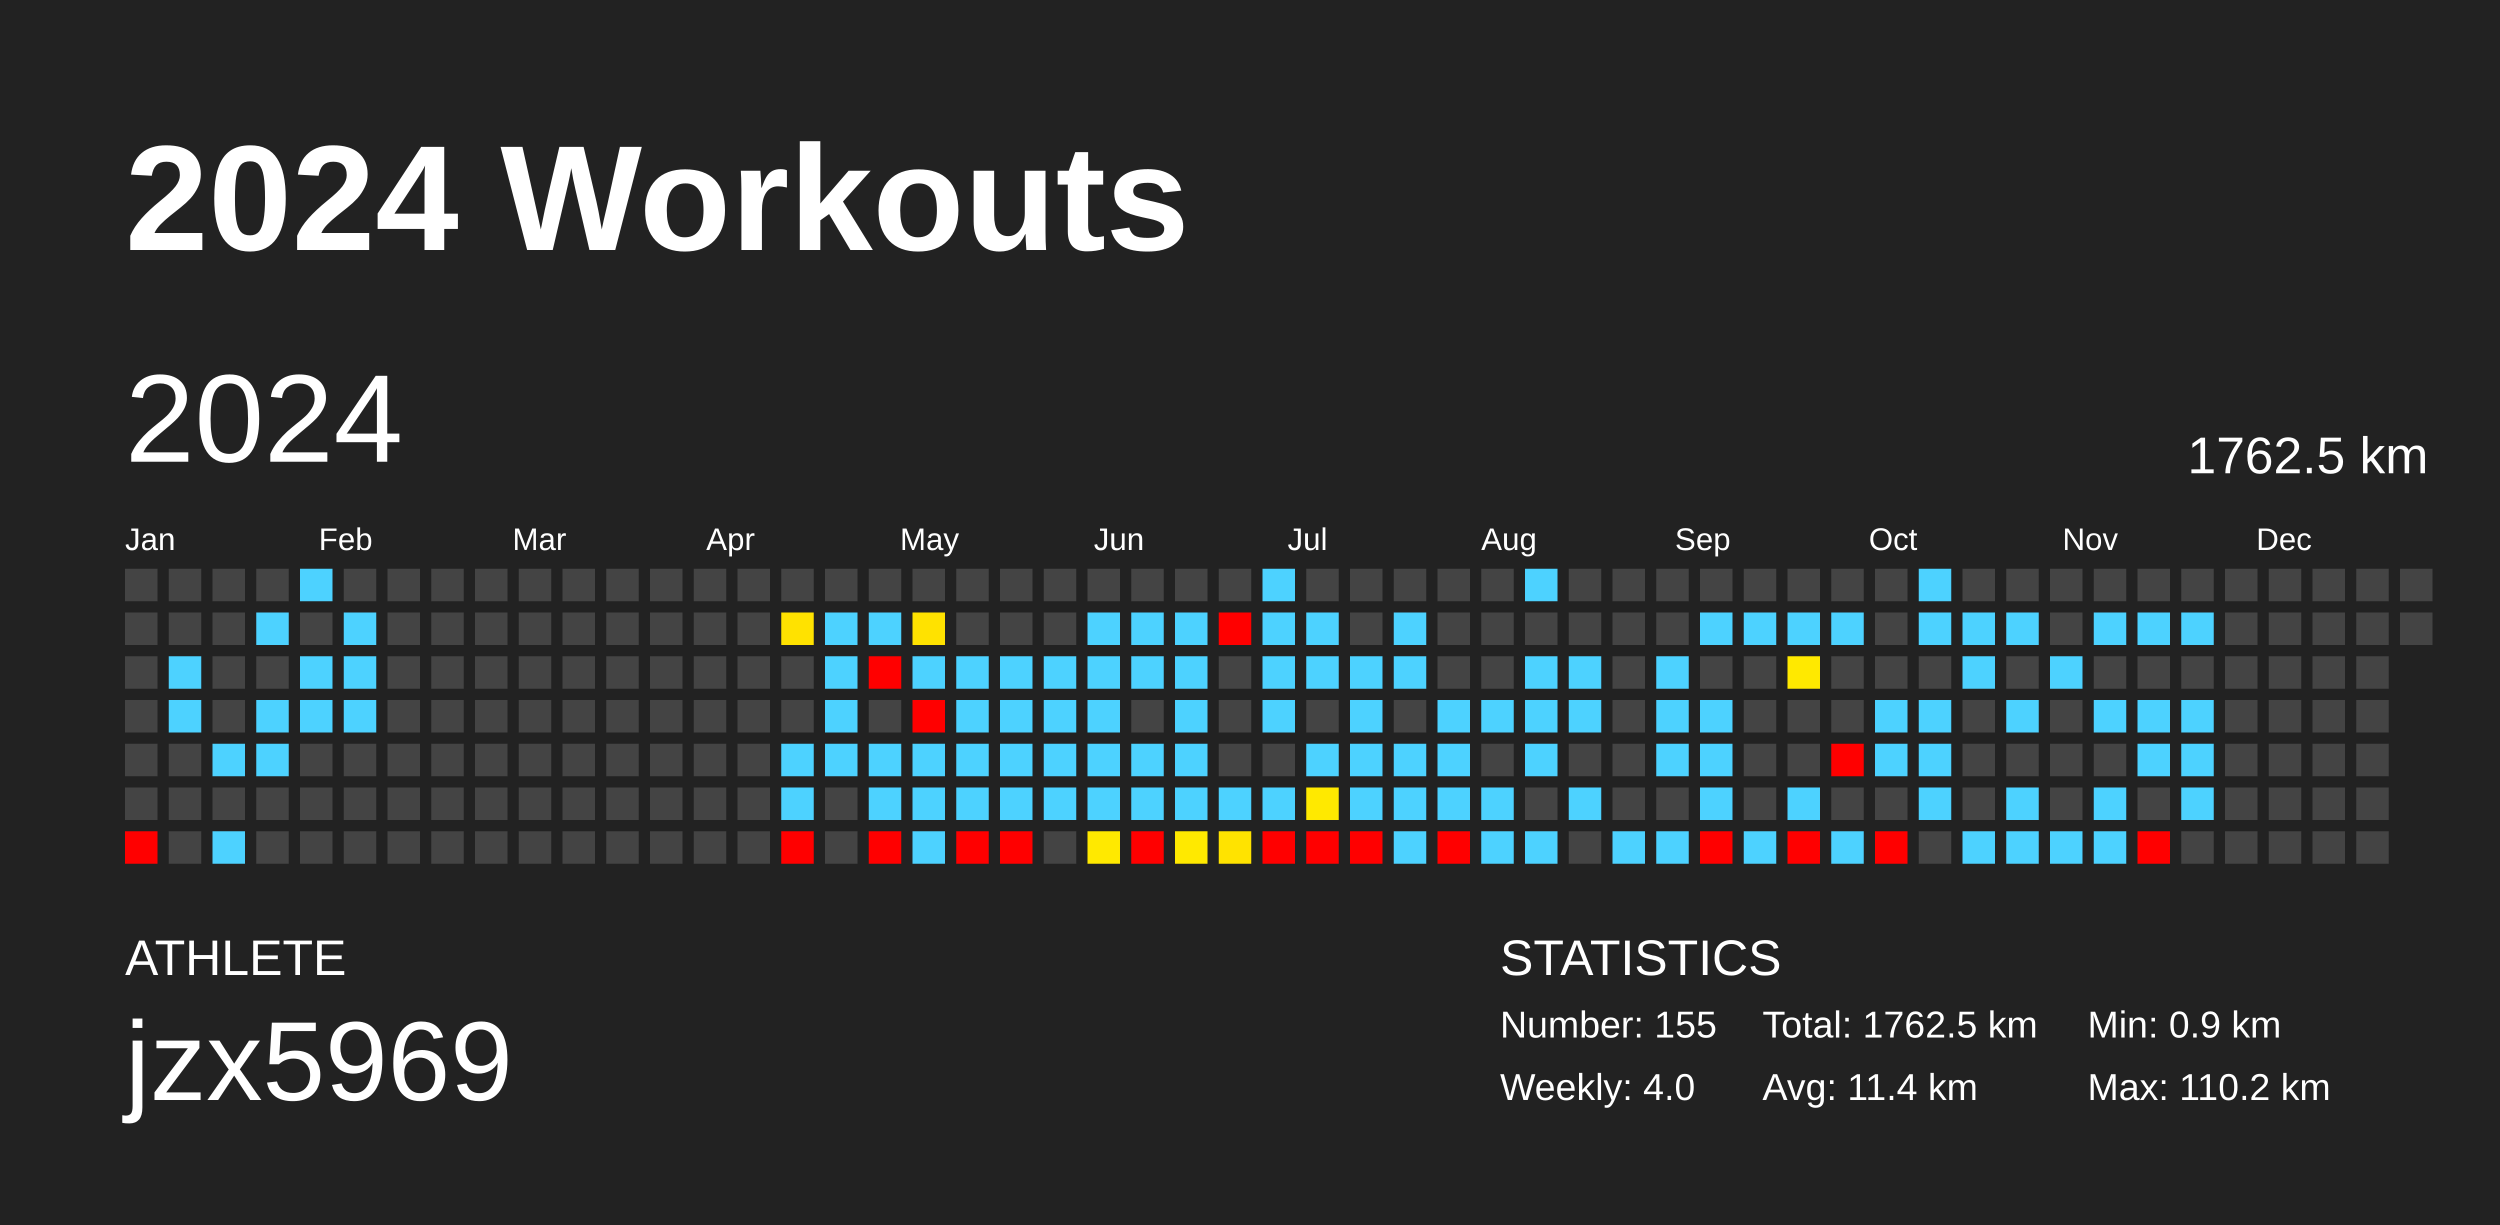
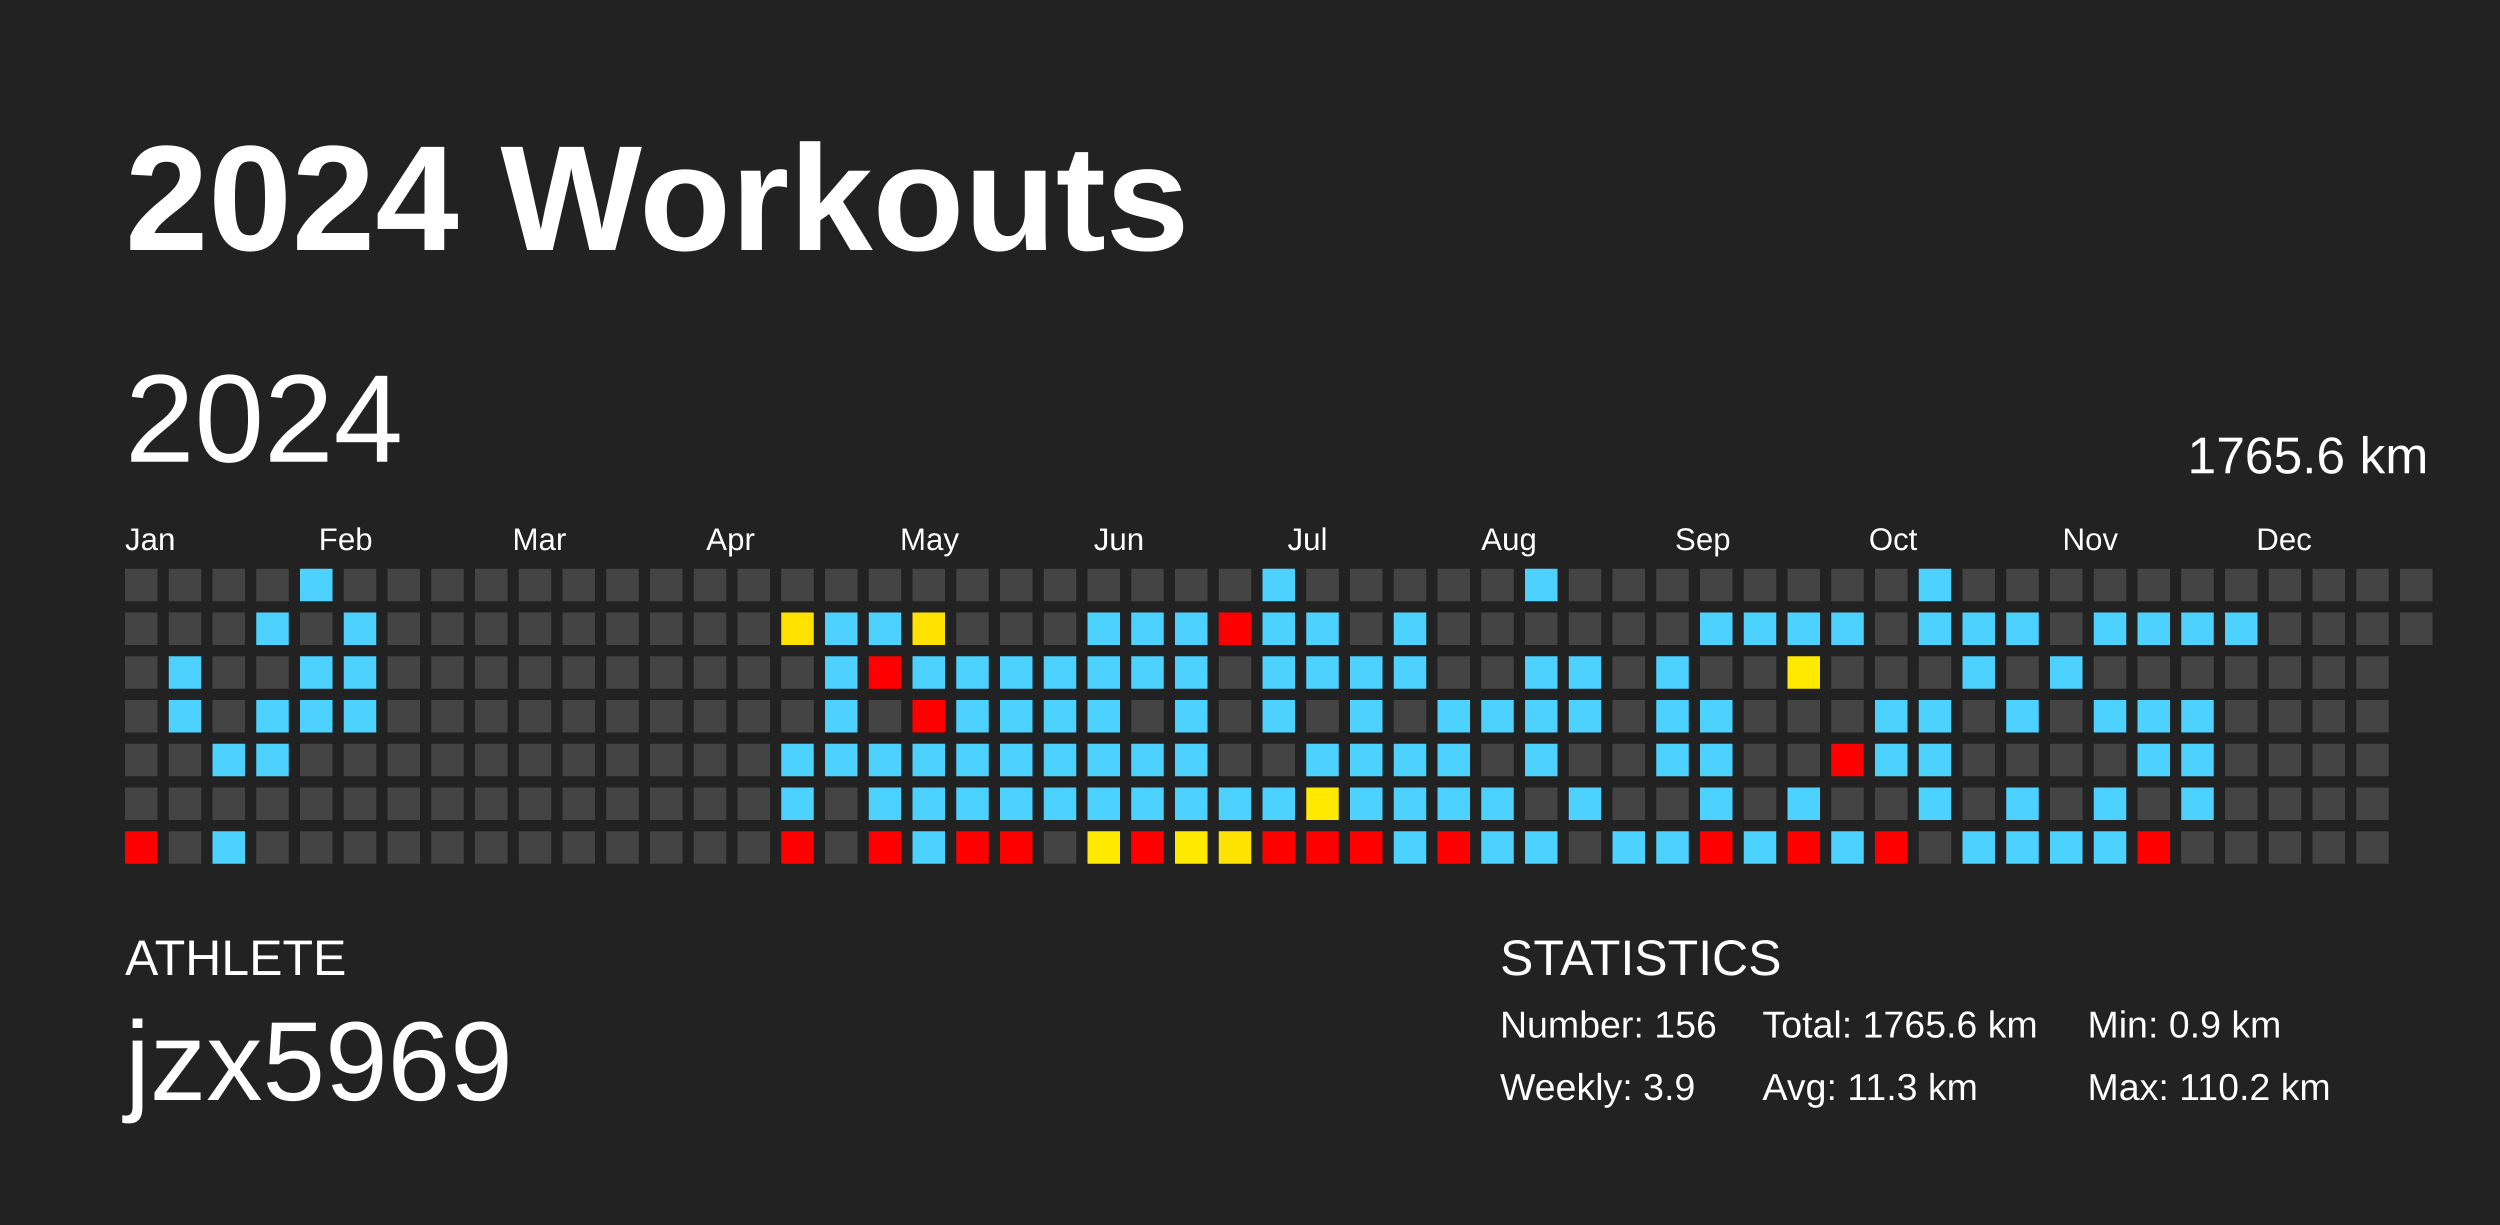
<svg xmlns="http://www.w3.org/2000/svg" baseProfile="full" height="98mm" version="1.1" viewBox="0,0,200,98" width="200mm">
  <defs />
  <rect fill="#222222" height="98" width="200" x="0" y="0" />
  <text fill="#FFFFFF" style="font-size:12px; font-family:Arial; font-weight:bold;" x="10" y="20">2024 Workouts</text>
  <text fill="#FFFFFF" style="font-size:4px; font-family:Arial" x="10" y="78">ATHLETE</text>
  <text fill="#FFFFFF" style="font-size:9px; font-family:Arial" x="10" y="88">jzx5969</text>
  <text fill="#FFFFFF" style="font-size:4px; font-family:Arial" x="120" y="78">STATISTICS</text>
-   <text fill="#FFFFFF" style="font-size:3px; font-family:Arial" x="120" y="83">Number: 155</text>
-   <text fill="#FFFFFF" style="font-size:3px; font-family:Arial" x="120" y="88">Weekly: 4.0</text>
-   <text fill="#FFFFFF" style="font-size:3px; font-family:Arial" x="141" y="83">Total: 1762.5 km</text>
-   <text fill="#FFFFFF" style="font-size:3px; font-family:Arial" x="141" y="88">Avg: 11.4 km</text>
+   <text fill="#FFFFFF" style="font-size:3px; font-family:Arial" x="120" y="83">Number: 156</text>
+   <text fill="#FFFFFF" style="font-size:3px; font-family:Arial" x="120" y="88">Weekly: 3.9</text>
+   <text fill="#FFFFFF" style="font-size:3px; font-family:Arial" x="141" y="83">Total: 1765.6 km</text>
+   <text fill="#FFFFFF" style="font-size:3px; font-family:Arial" x="141" y="88">Avg: 11.3 km</text>
  <text fill="#FFFFFF" style="font-size:3px; font-family:Arial" x="167" y="83">Min: 0.9 km</text>
  <text fill="#FFFFFF" style="font-size:3px; font-family:Arial" x="167" y="88">Max: 110.2 km</text>
  <text dominant-baseline="hanging" fill="#FFFFFF" style="font-size:10.0px; font-family:Arial;" x="10" y="30">2024</text>
-   <text dominant-baseline="hanging" fill="#FFFFFF" style="font-size:4.125px; font-family:Arial;" x="175" y="35">1762.5 km</text>
+   <text dominant-baseline="hanging" fill="#FFFFFF" style="font-size:4.125px; font-family:Arial;" x="175" y="35">1765.6 km</text>
  <text fill="#FFFFFF" style="font-size:2.5px; font-family:Arial" x="10.0" y="44">Jan</text>
  <text fill="#FFFFFF" style="font-size:2.5px; font-family:Arial" x="25.5" y="44">Feb</text>
  <text fill="#FFFFFF" style="font-size:2.5px; font-family:Arial" x="41.0" y="44">Mar</text>
  <text fill="#FFFFFF" style="font-size:2.5px; font-family:Arial" x="56.5" y="44">Apr</text>
  <text fill="#FFFFFF" style="font-size:2.5px; font-family:Arial" x="72.0" y="44">May</text>
  <text fill="#FFFFFF" style="font-size:2.5px; font-family:Arial" x="87.5" y="44">Jun</text>
  <text fill="#FFFFFF" style="font-size:2.5px; font-family:Arial" x="103.0" y="44">Jul</text>
  <text fill="#FFFFFF" style="font-size:2.5px; font-family:Arial" x="118.5" y="44">Aug</text>
  <text fill="#FFFFFF" style="font-size:2.5px; font-family:Arial" x="134.0" y="44">Sep</text>
  <text fill="#FFFFFF" style="font-size:2.5px; font-family:Arial" x="149.5" y="44">Oct</text>
  <text fill="#FFFFFF" style="font-size:2.5px; font-family:Arial" x="165.0" y="44">Nov</text>
  <text fill="#FFFFFF" style="font-size:2.5px; font-family:Arial" x="180.5" y="44">Dec</text>
  <rect fill="#444444" height="2.6" width="2.6" x="10.0" y="45.5" />
  <rect fill="#444444" height="2.6" width="2.6" x="10.0" y="49.0" />
  <rect fill="#444444" height="2.6" width="2.6" x="10.0" y="52.5" />
  <rect fill="#444444" height="2.6" width="2.6" x="10.0" y="56.0" />
  <rect fill="#444444" height="2.6" width="2.6" x="10.0" y="59.5" />
  <rect fill="#444444" height="2.6" width="2.6" x="10.0" y="63.0" />
  <rect fill="red" height="2.6" width="2.6" x="10.0" y="66.5" />
  <rect fill="#444444" height="2.6" width="2.6" x="13.5" y="45.5" />
  <rect fill="#444444" height="2.6" width="2.6" x="13.5" y="49.0" />
  <rect fill="#4dd2ff" height="2.6" width="2.6" x="13.5" y="52.5" />
  <rect fill="#4dd2ff" height="2.6" width="2.6" x="13.5" y="56.0" />
  <rect fill="#444444" height="2.6" width="2.6" x="13.5" y="59.5" />
  <rect fill="#444444" height="2.6" width="2.6" x="13.5" y="63.0" />
  <rect fill="#444444" height="2.6" width="2.6" x="13.5" y="66.5" />
  <rect fill="#444444" height="2.6" width="2.6" x="17.0" y="45.5" />
  <rect fill="#444444" height="2.6" width="2.6" x="17.0" y="49.0" />
  <rect fill="#444444" height="2.6" width="2.6" x="17.0" y="52.5" />
  <rect fill="#444444" height="2.6" width="2.6" x="17.0" y="56.0" />
  <rect fill="#4dd2ff" height="2.6" width="2.6" x="17.0" y="59.5" />
  <rect fill="#444444" height="2.6" width="2.6" x="17.0" y="63.0" />
  <rect fill="#4dd2ff" height="2.6" width="2.6" x="17.0" y="66.5" />
  <rect fill="#444444" height="2.6" width="2.6" x="20.5" y="45.5" />
  <rect fill="#4dd2ff" height="2.6" width="2.6" x="20.5" y="49.0" />
  <rect fill="#444444" height="2.6" width="2.6" x="20.5" y="52.5" />
  <rect fill="#4dd2ff" height="2.6" width="2.6" x="20.5" y="56.0" />
  <rect fill="#4dd2ff" height="2.6" width="2.6" x="20.5" y="59.5" />
  <rect fill="#444444" height="2.6" width="2.6" x="20.5" y="63.0" />
  <rect fill="#444444" height="2.6" width="2.6" x="20.5" y="66.5" />
  <rect fill="#4dd2ff" height="2.6" width="2.6" x="24.0" y="45.5" />
  <rect fill="#444444" height="2.6" width="2.6" x="24.0" y="49.0" />
  <rect fill="#4dd2ff" height="2.6" width="2.6" x="24.0" y="52.5" />
  <rect fill="#4dd2ff" height="2.6" width="2.6" x="24.0" y="56.0" />
  <rect fill="#444444" height="2.6" width="2.6" x="24.0" y="59.5" />
  <rect fill="#444444" height="2.6" width="2.6" x="24.0" y="63.0" />
  <rect fill="#444444" height="2.6" width="2.6" x="24.0" y="66.5" />
  <rect fill="#444444" height="2.6" width="2.6" x="27.5" y="45.5" />
  <rect fill="#4dd2ff" height="2.6" width="2.6" x="27.5" y="49.0" />
  <rect fill="#4dd2ff" height="2.6" width="2.6" x="27.5" y="52.5" />
  <rect fill="#4dd2ff" height="2.6" width="2.6" x="27.5" y="56.0" />
  <rect fill="#444444" height="2.6" width="2.6" x="27.5" y="59.5" />
  <rect fill="#444444" height="2.6" width="2.6" x="27.5" y="63.0" />
  <rect fill="#444444" height="2.6" width="2.6" x="27.5" y="66.5" />
  <rect fill="#444444" height="2.6" width="2.6" x="31.0" y="45.5" />
  <rect fill="#444444" height="2.6" width="2.6" x="31.0" y="49.0" />
  <rect fill="#444444" height="2.6" width="2.6" x="31.0" y="52.5" />
  <rect fill="#444444" height="2.6" width="2.6" x="31.0" y="56.0" />
  <rect fill="#444444" height="2.6" width="2.6" x="31.0" y="59.5" />
  <rect fill="#444444" height="2.6" width="2.6" x="31.0" y="63.0" />
  <rect fill="#444444" height="2.6" width="2.6" x="31.0" y="66.5" />
  <rect fill="#444444" height="2.6" width="2.6" x="34.5" y="45.5" />
  <rect fill="#444444" height="2.6" width="2.6" x="34.5" y="49.0" />
  <rect fill="#444444" height="2.6" width="2.6" x="34.5" y="52.5" />
  <rect fill="#444444" height="2.6" width="2.6" x="34.5" y="56.0" />
  <rect fill="#444444" height="2.6" width="2.6" x="34.5" y="59.5" />
  <rect fill="#444444" height="2.6" width="2.6" x="34.5" y="63.0" />
  <rect fill="#444444" height="2.6" width="2.6" x="34.5" y="66.5" />
  <rect fill="#444444" height="2.6" width="2.6" x="38.0" y="45.5" />
  <rect fill="#444444" height="2.6" width="2.6" x="38.0" y="49.0" />
  <rect fill="#444444" height="2.6" width="2.6" x="38.0" y="52.5" />
  <rect fill="#444444" height="2.6" width="2.6" x="38.0" y="56.0" />
  <rect fill="#444444" height="2.6" width="2.6" x="38.0" y="59.5" />
  <rect fill="#444444" height="2.6" width="2.6" x="38.0" y="63.0" />
  <rect fill="#444444" height="2.6" width="2.6" x="38.0" y="66.5" />
  <rect fill="#444444" height="2.6" width="2.6" x="41.5" y="45.5" />
  <rect fill="#444444" height="2.6" width="2.6" x="41.5" y="49.0" />
  <rect fill="#444444" height="2.6" width="2.6" x="41.5" y="52.5" />
  <rect fill="#444444" height="2.6" width="2.6" x="41.5" y="56.0" />
  <rect fill="#444444" height="2.6" width="2.6" x="41.5" y="59.5" />
  <rect fill="#444444" height="2.6" width="2.6" x="41.5" y="63.0" />
  <rect fill="#444444" height="2.6" width="2.6" x="41.5" y="66.5" />
  <rect fill="#444444" height="2.6" width="2.6" x="45.0" y="45.5" />
  <rect fill="#444444" height="2.6" width="2.6" x="45.0" y="49.0" />
  <rect fill="#444444" height="2.6" width="2.6" x="45.0" y="52.5" />
  <rect fill="#444444" height="2.6" width="2.6" x="45.0" y="56.0" />
  <rect fill="#444444" height="2.6" width="2.6" x="45.0" y="59.5" />
  <rect fill="#444444" height="2.6" width="2.6" x="45.0" y="63.0" />
  <rect fill="#444444" height="2.6" width="2.6" x="45.0" y="66.5" />
  <rect fill="#444444" height="2.6" width="2.6" x="48.5" y="45.5" />
  <rect fill="#444444" height="2.6" width="2.6" x="48.5" y="49.0" />
  <rect fill="#444444" height="2.6" width="2.6" x="48.5" y="52.5" />
  <rect fill="#444444" height="2.6" width="2.6" x="48.5" y="56.0" />
  <rect fill="#444444" height="2.6" width="2.6" x="48.5" y="59.5" />
  <rect fill="#444444" height="2.6" width="2.6" x="48.5" y="63.0" />
  <rect fill="#444444" height="2.6" width="2.6" x="48.5" y="66.5" />
  <rect fill="#444444" height="2.6" width="2.6" x="52.0" y="45.5" />
  <rect fill="#444444" height="2.6" width="2.6" x="52.0" y="49.0" />
  <rect fill="#444444" height="2.6" width="2.6" x="52.0" y="52.5" />
  <rect fill="#444444" height="2.6" width="2.6" x="52.0" y="56.0" />
  <rect fill="#444444" height="2.6" width="2.6" x="52.0" y="59.5" />
  <rect fill="#444444" height="2.6" width="2.6" x="52.0" y="63.0" />
  <rect fill="#444444" height="2.6" width="2.6" x="52.0" y="66.5" />
  <rect fill="#444444" height="2.6" width="2.6" x="55.5" y="45.5" />
  <rect fill="#444444" height="2.6" width="2.6" x="55.5" y="49.0" />
  <rect fill="#444444" height="2.6" width="2.6" x="55.5" y="52.5" />
  <rect fill="#444444" height="2.6" width="2.6" x="55.5" y="56.0" />
  <rect fill="#444444" height="2.6" width="2.6" x="55.5" y="59.5" />
  <rect fill="#444444" height="2.6" width="2.6" x="55.5" y="63.0" />
  <rect fill="#444444" height="2.6" width="2.6" x="55.5" y="66.5" />
  <rect fill="#444444" height="2.6" width="2.6" x="59.0" y="45.5" />
  <rect fill="#444444" height="2.6" width="2.6" x="59.0" y="49.0" />
  <rect fill="#444444" height="2.6" width="2.6" x="59.0" y="52.5" />
  <rect fill="#444444" height="2.6" width="2.6" x="59.0" y="56.0" />
  <rect fill="#444444" height="2.6" width="2.6" x="59.0" y="59.5" />
  <rect fill="#444444" height="2.6" width="2.6" x="59.0" y="63.0" />
  <rect fill="#444444" height="2.6" width="2.6" x="59.0" y="66.5" />
  <rect fill="#444444" height="2.6" width="2.6" x="62.5" y="45.5" />
  <rect fill="#ffe200" height="2.6" width="2.6" x="62.5" y="49.0" />
  <rect fill="#444444" height="2.6" width="2.6" x="62.5" y="52.5" />
  <rect fill="#444444" height="2.6" width="2.6" x="62.5" y="56.0" />
  <rect fill="#4dd2ff" height="2.6" width="2.6" x="62.5" y="59.5" />
  <rect fill="#4dd2ff" height="2.6" width="2.6" x="62.5" y="63.0" />
  <rect fill="red" height="2.6" width="2.6" x="62.5" y="66.5" />
  <rect fill="#444444" height="2.6" width="2.6" x="66.0" y="45.5" />
  <rect fill="#4dd2ff" height="2.6" width="2.6" x="66.0" y="49.0" />
  <rect fill="#4dd2ff" height="2.6" width="2.6" x="66.0" y="52.5" />
  <rect fill="#4dd2ff" height="2.6" width="2.6" x="66.0" y="56.0" />
  <rect fill="#4dd2ff" height="2.6" width="2.6" x="66.0" y="59.5" />
  <rect fill="#444444" height="2.6" width="2.6" x="66.0" y="63.0" />
  <rect fill="#444444" height="2.6" width="2.6" x="66.0" y="66.5" />
  <rect fill="#444444" height="2.6" width="2.6" x="69.5" y="45.5" />
  <rect fill="#4dd2ff" height="2.6" width="2.6" x="69.5" y="49.0" />
  <rect fill="red" height="2.6" width="2.6" x="69.5" y="52.5" />
  <rect fill="#444444" height="2.6" width="2.6" x="69.5" y="56.0" />
  <rect fill="#4dd2ff" height="2.6" width="2.6" x="69.5" y="59.5" />
  <rect fill="#4dd2ff" height="2.6" width="2.6" x="69.5" y="63.0" />
  <rect fill="red" height="2.6" width="2.6" x="69.5" y="66.5" />
  <rect fill="#444444" height="2.6" width="2.6" x="73.0" y="45.5" />
  <rect fill="#ffe200" height="2.6" width="2.6" x="73.0" y="49.0" />
  <rect fill="#4dd2ff" height="2.6" width="2.6" x="73.0" y="52.5" />
  <rect fill="red" height="2.6" width="2.6" x="73.0" y="56.0" />
  <rect fill="#4dd2ff" height="2.6" width="2.6" x="73.0" y="59.5" />
  <rect fill="#4dd2ff" height="2.6" width="2.6" x="73.0" y="63.0" />
  <rect fill="#4dd2ff" height="2.6" width="2.6" x="73.0" y="66.5" />
  <rect fill="#444444" height="2.6" width="2.6" x="76.5" y="45.5" />
  <rect fill="#444444" height="2.6" width="2.6" x="76.5" y="49.0" />
  <rect fill="#4dd2ff" height="2.6" width="2.6" x="76.5" y="52.5" />
  <rect fill="#4dd2ff" height="2.6" width="2.6" x="76.5" y="56.0" />
  <rect fill="#4dd2ff" height="2.6" width="2.6" x="76.5" y="59.5" />
  <rect fill="#4dd2ff" height="2.6" width="2.6" x="76.5" y="63.0" />
  <rect fill="red" height="2.6" width="2.6" x="76.5" y="66.5" />
  <rect fill="#444444" height="2.6" width="2.6" x="80.0" y="45.5" />
  <rect fill="#444444" height="2.6" width="2.6" x="80.0" y="49.0" />
  <rect fill="#4dd2ff" height="2.6" width="2.6" x="80.0" y="52.5" />
  <rect fill="#4dd2ff" height="2.6" width="2.6" x="80.0" y="56.0" />
  <rect fill="#4dd2ff" height="2.6" width="2.6" x="80.0" y="59.5" />
  <rect fill="#4dd2ff" height="2.6" width="2.6" x="80.0" y="63.0" />
  <rect fill="red" height="2.6" width="2.6" x="80.0" y="66.5" />
  <rect fill="#444444" height="2.6" width="2.6" x="83.5" y="45.5" />
  <rect fill="#444444" height="2.6" width="2.6" x="83.5" y="49.0" />
  <rect fill="#4dd2ff" height="2.6" width="2.6" x="83.5" y="52.5" />
  <rect fill="#4dd2ff" height="2.6" width="2.6" x="83.5" y="56.0" />
  <rect fill="#4dd2ff" height="2.6" width="2.6" x="83.5" y="59.5" />
  <rect fill="#4dd2ff" height="2.6" width="2.6" x="83.5" y="63.0" />
  <rect fill="#444444" height="2.6" width="2.6" x="83.5" y="66.5" />
  <rect fill="#444444" height="2.6" width="2.6" x="87.0" y="45.5" />
  <rect fill="#4dd2ff" height="2.6" width="2.6" x="87.0" y="49.0" />
  <rect fill="#4dd2ff" height="2.6" width="2.6" x="87.0" y="52.5" />
  <rect fill="#4dd2ff" height="2.6" width="2.6" x="87.0" y="56.0" />
  <rect fill="#4dd2ff" height="2.6" width="2.6" x="87.0" y="59.5" />
  <rect fill="#4dd2ff" height="2.6" width="2.6" x="87.0" y="63.0" />
  <rect fill="#ffe900" height="2.6" width="2.6" x="87.0" y="66.5" />
  <rect fill="#444444" height="2.6" width="2.6" x="90.5" y="45.5" />
  <rect fill="#4dd2ff" height="2.6" width="2.6" x="90.5" y="49.0" />
  <rect fill="#4dd2ff" height="2.6" width="2.6" x="90.5" y="52.5" />
  <rect fill="#444444" height="2.6" width="2.6" x="90.5" y="56.0" />
  <rect fill="#4dd2ff" height="2.6" width="2.6" x="90.5" y="59.5" />
  <rect fill="#4dd2ff" height="2.6" width="2.6" x="90.5" y="63.0" />
  <rect fill="red" height="2.6" width="2.6" x="90.5" y="66.5" />
  <rect fill="#444444" height="2.6" width="2.6" x="94.0" y="45.5" />
  <rect fill="#4dd2ff" height="2.6" width="2.6" x="94.0" y="49.0" />
  <rect fill="#4dd2ff" height="2.6" width="2.6" x="94.0" y="52.5" />
  <rect fill="#4dd2ff" height="2.6" width="2.6" x="94.0" y="56.0" />
  <rect fill="#4dd2ff" height="2.6" width="2.6" x="94.0" y="59.5" />
  <rect fill="#4dd2ff" height="2.6" width="2.6" x="94.0" y="63.0" />
  <rect fill="#ffe900" height="2.6" width="2.6" x="94.0" y="66.5" />
  <rect fill="#444444" height="2.6" width="2.6" x="97.5" y="45.5" />
  <rect fill="red" height="2.6" width="2.6" x="97.5" y="49.0" />
  <rect fill="#444444" height="2.6" width="2.6" x="97.5" y="52.5" />
  <rect fill="#444444" height="2.6" width="2.6" x="97.5" y="56.0" />
  <rect fill="#444444" height="2.6" width="2.6" x="97.5" y="59.5" />
  <rect fill="#4dd2ff" height="2.6" width="2.6" x="97.5" y="63.0" />
  <rect fill="#ffe300" height="2.6" width="2.6" x="97.5" y="66.5" />
  <rect fill="#4dd2ff" height="2.6" width="2.6" x="101.0" y="45.5" />
  <rect fill="#4dd2ff" height="2.6" width="2.6" x="101.0" y="49.0" />
  <rect fill="#4dd2ff" height="2.6" width="2.6" x="101.0" y="52.5" />
  <rect fill="#4dd2ff" height="2.6" width="2.6" x="101.0" y="56.0" />
  <rect fill="#444444" height="2.6" width="2.6" x="101.0" y="59.5" />
  <rect fill="#4dd2ff" height="2.6" width="2.6" x="101.0" y="63.0" />
  <rect fill="red" height="2.6" width="2.6" x="101.0" y="66.5" />
  <rect fill="#444444" height="2.6" width="2.6" x="104.5" y="45.5" />
  <rect fill="#4dd2ff" height="2.6" width="2.6" x="104.5" y="49.0" />
  <rect fill="#4dd2ff" height="2.6" width="2.6" x="104.5" y="52.5" />
  <rect fill="#444444" height="2.6" width="2.6" x="104.5" y="56.0" />
  <rect fill="#4dd2ff" height="2.6" width="2.6" x="104.5" y="59.5" />
  <rect fill="#ffe900" height="2.6" width="2.6" x="104.5" y="63.0" />
  <rect fill="red" height="2.6" width="2.6" x="104.5" y="66.5" />
  <rect fill="#444444" height="2.6" width="2.6" x="108.0" y="45.5" />
  <rect fill="#444444" height="2.6" width="2.6" x="108.0" y="49.0" />
  <rect fill="#4dd2ff" height="2.6" width="2.6" x="108.0" y="52.5" />
  <rect fill="#4dd2ff" height="2.6" width="2.6" x="108.0" y="56.0" />
  <rect fill="#4dd2ff" height="2.6" width="2.6" x="108.0" y="59.5" />
  <rect fill="#4dd2ff" height="2.6" width="2.6" x="108.0" y="63.0" />
  <rect fill="red" height="2.6" width="2.6" x="108.0" y="66.5" />
  <rect fill="#444444" height="2.6" width="2.6" x="111.5" y="45.5" />
  <rect fill="#4dd2ff" height="2.6" width="2.6" x="111.5" y="49.0" />
  <rect fill="#4dd2ff" height="2.6" width="2.6" x="111.5" y="52.5" />
  <rect fill="#444444" height="2.6" width="2.6" x="111.5" y="56.0" />
  <rect fill="#4dd2ff" height="2.6" width="2.6" x="111.5" y="59.5" />
  <rect fill="#4dd2ff" height="2.6" width="2.6" x="111.5" y="63.0" />
  <rect fill="#4dd2ff" height="2.6" width="2.6" x="111.5" y="66.5" />
  <rect fill="#444444" height="2.6" width="2.6" x="115.0" y="45.5" />
  <rect fill="#444444" height="2.6" width="2.6" x="115.0" y="49.0" />
  <rect fill="#444444" height="2.6" width="2.6" x="115.0" y="52.5" />
  <rect fill="#4dd2ff" height="2.6" width="2.6" x="115.0" y="56.0" />
  <rect fill="#4dd2ff" height="2.6" width="2.6" x="115.0" y="59.5" />
  <rect fill="#4dd2ff" height="2.6" width="2.6" x="115.0" y="63.0" />
  <rect fill="red" height="2.6" width="2.6" x="115.0" y="66.5" />
  <rect fill="#444444" height="2.6" width="2.6" x="118.5" y="45.5" />
  <rect fill="#444444" height="2.6" width="2.6" x="118.5" y="49.0" />
  <rect fill="#444444" height="2.6" width="2.6" x="118.5" y="52.5" />
  <rect fill="#4dd2ff" height="2.6" width="2.6" x="118.5" y="56.0" />
  <rect fill="#444444" height="2.6" width="2.6" x="118.5" y="59.5" />
  <rect fill="#4dd2ff" height="2.6" width="2.6" x="118.5" y="63.0" />
  <rect fill="#4dd2ff" height="2.6" width="2.6" x="118.5" y="66.5" />
  <rect fill="#4dd2ff" height="2.6" width="2.6" x="122.0" y="45.5" />
  <rect fill="#444444" height="2.6" width="2.6" x="122.0" y="49.0" />
  <rect fill="#4dd2ff" height="2.6" width="2.6" x="122.0" y="52.5" />
  <rect fill="#4dd2ff" height="2.6" width="2.6" x="122.0" y="56.0" />
  <rect fill="#4dd2ff" height="2.6" width="2.6" x="122.0" y="59.5" />
  <rect fill="#444444" height="2.6" width="2.6" x="122.0" y="63.0" />
  <rect fill="#4dd2ff" height="2.6" width="2.6" x="122.0" y="66.5" />
  <rect fill="#444444" height="2.6" width="2.6" x="125.5" y="45.5" />
  <rect fill="#444444" height="2.6" width="2.6" x="125.5" y="49.0" />
  <rect fill="#4dd2ff" height="2.6" width="2.6" x="125.5" y="52.5" />
  <rect fill="#4dd2ff" height="2.6" width="2.6" x="125.5" y="56.0" />
  <rect fill="#444444" height="2.6" width="2.6" x="125.5" y="59.5" />
  <rect fill="#4dd2ff" height="2.6" width="2.6" x="125.5" y="63.0" />
  <rect fill="#444444" height="2.6" width="2.6" x="125.5" y="66.5" />
  <rect fill="#444444" height="2.6" width="2.6" x="129.0" y="45.5" />
  <rect fill="#444444" height="2.6" width="2.6" x="129.0" y="49.0" />
  <rect fill="#444444" height="2.6" width="2.6" x="129.0" y="52.5" />
  <rect fill="#444444" height="2.6" width="2.6" x="129.0" y="56.0" />
  <rect fill="#444444" height="2.6" width="2.6" x="129.0" y="59.5" />
  <rect fill="#444444" height="2.6" width="2.6" x="129.0" y="63.0" />
  <rect fill="#4dd2ff" height="2.6" width="2.6" x="129.0" y="66.5" />
  <rect fill="#444444" height="2.6" width="2.6" x="132.5" y="45.5" />
  <rect fill="#444444" height="2.6" width="2.6" x="132.5" y="49.0" />
  <rect fill="#4dd2ff" height="2.6" width="2.6" x="132.5" y="52.5" />
  <rect fill="#4dd2ff" height="2.6" width="2.6" x="132.5" y="56.0" />
  <rect fill="#4dd2ff" height="2.6" width="2.6" x="132.5" y="59.5" />
  <rect fill="#444444" height="2.6" width="2.6" x="132.5" y="63.0" />
  <rect fill="#4dd2ff" height="2.6" width="2.6" x="132.5" y="66.5" />
  <rect fill="#444444" height="2.6" width="2.6" x="136.0" y="45.5" />
  <rect fill="#4dd2ff" height="2.6" width="2.6" x="136.0" y="49.0" />
  <rect fill="#444444" height="2.6" width="2.6" x="136.0" y="52.5" />
  <rect fill="#4dd2ff" height="2.6" width="2.6" x="136.0" y="56.0" />
  <rect fill="#4dd2ff" height="2.6" width="2.6" x="136.0" y="59.5" />
  <rect fill="#4dd2ff" height="2.6" width="2.6" x="136.0" y="63.0" />
  <rect fill="red" height="2.6" width="2.6" x="136.0" y="66.5" />
  <rect fill="#444444" height="2.6" width="2.6" x="139.5" y="45.5" />
  <rect fill="#4dd2ff" height="2.6" width="2.6" x="139.5" y="49.0" />
  <rect fill="#444444" height="2.6" width="2.6" x="139.5" y="52.5" />
  <rect fill="#444444" height="2.6" width="2.6" x="139.5" y="56.0" />
  <rect fill="#444444" height="2.6" width="2.6" x="139.5" y="59.5" />
  <rect fill="#444444" height="2.6" width="2.6" x="139.5" y="63.0" />
  <rect fill="#4dd2ff" height="2.6" width="2.6" x="139.5" y="66.5" />
  <rect fill="#444444" height="2.6" width="2.6" x="143.0" y="45.5" />
  <rect fill="#4dd2ff" height="2.6" width="2.6" x="143.0" y="49.0" />
  <rect fill="#ffe900" height="2.6" width="2.6" x="143.0" y="52.5" />
  <rect fill="#444444" height="2.6" width="2.6" x="143.0" y="56.0" />
  <rect fill="#444444" height="2.6" width="2.6" x="143.0" y="59.5" />
  <rect fill="#4dd2ff" height="2.6" width="2.6" x="143.0" y="63.0" />
  <rect fill="red" height="2.6" width="2.6" x="143.0" y="66.5" />
  <rect fill="#444444" height="2.6" width="2.6" x="146.5" y="45.5" />
  <rect fill="#4dd2ff" height="2.6" width="2.6" x="146.5" y="49.0" />
  <rect fill="#444444" height="2.6" width="2.6" x="146.5" y="52.5" />
  <rect fill="#444444" height="2.6" width="2.6" x="146.5" y="56.0" />
  <rect fill="red" height="2.6" width="2.6" x="146.5" y="59.5" />
  <rect fill="#444444" height="2.6" width="2.6" x="146.5" y="63.0" />
  <rect fill="#4dd2ff" height="2.6" width="2.6" x="146.5" y="66.5" />
  <rect fill="#444444" height="2.6" width="2.6" x="150.0" y="45.5" />
  <rect fill="#444444" height="2.6" width="2.6" x="150.0" y="49.0" />
  <rect fill="#444444" height="2.6" width="2.6" x="150.0" y="52.5" />
  <rect fill="#4dd2ff" height="2.6" width="2.6" x="150.0" y="56.0" />
  <rect fill="#4dd2ff" height="2.6" width="2.6" x="150.0" y="59.5" />
  <rect fill="#444444" height="2.6" width="2.6" x="150.0" y="63.0" />
  <rect fill="red" height="2.6" width="2.6" x="150.0" y="66.5" />
  <rect fill="#4dd2ff" height="2.6" width="2.6" x="153.5" y="45.5" />
  <rect fill="#4dd2ff" height="2.6" width="2.6" x="153.5" y="49.0" />
  <rect fill="#444444" height="2.6" width="2.6" x="153.5" y="52.5" />
  <rect fill="#4dd2ff" height="2.6" width="2.6" x="153.5" y="56.0" />
  <rect fill="#4dd2ff" height="2.6" width="2.6" x="153.5" y="59.5" />
  <rect fill="#4dd2ff" height="2.6" width="2.6" x="153.5" y="63.0" />
  <rect fill="#444444" height="2.6" width="2.6" x="153.5" y="66.5" />
  <rect fill="#444444" height="2.6" width="2.6" x="157.0" y="45.5" />
  <rect fill="#4dd2ff" height="2.6" width="2.6" x="157.0" y="49.0" />
  <rect fill="#4dd2ff" height="2.6" width="2.6" x="157.0" y="52.5" />
  <rect fill="#444444" height="2.6" width="2.6" x="157.0" y="56.0" />
  <rect fill="#444444" height="2.6" width="2.6" x="157.0" y="59.5" />
  <rect fill="#444444" height="2.6" width="2.6" x="157.0" y="63.0" />
  <rect fill="#4dd2ff" height="2.6" width="2.6" x="157.0" y="66.5" />
  <rect fill="#444444" height="2.6" width="2.6" x="160.5" y="45.5" />
  <rect fill="#4dd2ff" height="2.6" width="2.6" x="160.5" y="49.0" />
  <rect fill="#444444" height="2.6" width="2.6" x="160.5" y="52.5" />
  <rect fill="#4dd2ff" height="2.6" width="2.6" x="160.5" y="56.0" />
  <rect fill="#444444" height="2.6" width="2.6" x="160.5" y="59.5" />
  <rect fill="#4dd2ff" height="2.6" width="2.6" x="160.5" y="63.0" />
  <rect fill="#4dd2ff" height="2.6" width="2.6" x="160.5" y="66.5" />
  <rect fill="#444444" height="2.6" width="2.6" x="164.0" y="45.5" />
  <rect fill="#444444" height="2.6" width="2.6" x="164.0" y="49.0" />
  <rect fill="#4dd2ff" height="2.6" width="2.6" x="164.0" y="52.5" />
  <rect fill="#444444" height="2.6" width="2.6" x="164.0" y="56.0" />
  <rect fill="#444444" height="2.6" width="2.6" x="164.0" y="59.5" />
  <rect fill="#444444" height="2.6" width="2.6" x="164.0" y="63.0" />
  <rect fill="#4dd2ff" height="2.6" width="2.6" x="164.0" y="66.5" />
  <rect fill="#444444" height="2.6" width="2.6" x="167.5" y="45.5" />
  <rect fill="#4dd2ff" height="2.6" width="2.6" x="167.5" y="49.0" />
  <rect fill="#444444" height="2.6" width="2.6" x="167.5" y="52.5" />
  <rect fill="#4dd2ff" height="2.6" width="2.6" x="167.5" y="56.0" />
  <rect fill="#444444" height="2.6" width="2.6" x="167.5" y="59.5" />
  <rect fill="#4dd2ff" height="2.6" width="2.6" x="167.5" y="63.0" />
  <rect fill="#4dd2ff" height="2.6" width="2.6" x="167.5" y="66.5" />
  <rect fill="#444444" height="2.6" width="2.6" x="171.0" y="45.5" />
  <rect fill="#4dd2ff" height="2.6" width="2.6" x="171.0" y="49.0" />
  <rect fill="#444444" height="2.6" width="2.6" x="171.0" y="52.5" />
  <rect fill="#4dd2ff" height="2.6" width="2.6" x="171.0" y="56.0" />
  <rect fill="#4dd2ff" height="2.6" width="2.6" x="171.0" y="59.5" />
  <rect fill="#444444" height="2.6" width="2.6" x="171.0" y="63.0" />
  <rect fill="red" height="2.6" width="2.6" x="171.0" y="66.5" />
  <rect fill="#444444" height="2.6" width="2.6" x="174.5" y="45.5" />
  <rect fill="#4dd2ff" height="2.6" width="2.6" x="174.5" y="49.0" />
  <rect fill="#444444" height="2.6" width="2.6" x="174.5" y="52.5" />
  <rect fill="#4dd2ff" height="2.6" width="2.6" x="174.5" y="56.0" />
  <rect fill="#4dd2ff" height="2.6" width="2.6" x="174.5" y="59.5" />
  <rect fill="#4dd2ff" height="2.6" width="2.6" x="174.5" y="63.0" />
  <rect fill="#444444" height="2.6" width="2.6" x="174.5" y="66.5" />
  <rect fill="#444444" height="2.6" width="2.6" x="178.0" y="45.5" />
-   <rect fill="#444444" height="2.6" width="2.6" x="178.0" y="49.0" />
+   <rect fill="#4dd2ff" height="2.6" width="2.6" x="178.0" y="49.0" />
  <rect fill="#444444" height="2.6" width="2.6" x="178.0" y="52.5" />
  <rect fill="#444444" height="2.6" width="2.6" x="178.0" y="56.0" />
  <rect fill="#444444" height="2.6" width="2.6" x="178.0" y="59.5" />
  <rect fill="#444444" height="2.6" width="2.6" x="178.0" y="63.0" />
  <rect fill="#444444" height="2.6" width="2.6" x="178.0" y="66.5" />
  <rect fill="#444444" height="2.6" width="2.6" x="181.5" y="45.5" />
  <rect fill="#444444" height="2.6" width="2.6" x="181.5" y="49.0" />
  <rect fill="#444444" height="2.6" width="2.6" x="181.5" y="52.5" />
  <rect fill="#444444" height="2.6" width="2.6" x="181.5" y="56.0" />
  <rect fill="#444444" height="2.6" width="2.6" x="181.5" y="59.5" />
  <rect fill="#444444" height="2.6" width="2.6" x="181.5" y="63.0" />
  <rect fill="#444444" height="2.6" width="2.6" x="181.5" y="66.5" />
  <rect fill="#444444" height="2.6" width="2.6" x="185.0" y="45.5" />
  <rect fill="#444444" height="2.6" width="2.6" x="185.0" y="49.0" />
  <rect fill="#444444" height="2.6" width="2.6" x="185.0" y="52.5" />
  <rect fill="#444444" height="2.6" width="2.6" x="185.0" y="56.0" />
  <rect fill="#444444" height="2.6" width="2.6" x="185.0" y="59.5" />
  <rect fill="#444444" height="2.6" width="2.6" x="185.0" y="63.0" />
  <rect fill="#444444" height="2.6" width="2.6" x="185.0" y="66.5" />
  <rect fill="#444444" height="2.6" width="2.6" x="188.5" y="45.5" />
  <rect fill="#444444" height="2.6" width="2.6" x="188.5" y="49.0" />
  <rect fill="#444444" height="2.6" width="2.6" x="188.5" y="52.5" />
  <rect fill="#444444" height="2.6" width="2.6" x="188.5" y="56.0" />
  <rect fill="#444444" height="2.6" width="2.6" x="188.5" y="59.5" />
  <rect fill="#444444" height="2.6" width="2.6" x="188.5" y="63.0" />
  <rect fill="#444444" height="2.6" width="2.6" x="188.5" y="66.5" />
  <rect fill="#444444" height="2.6" width="2.6" x="192.0" y="45.5" />
  <rect fill="#444444" height="2.6" width="2.6" x="192.0" y="49.0" />
</svg>
